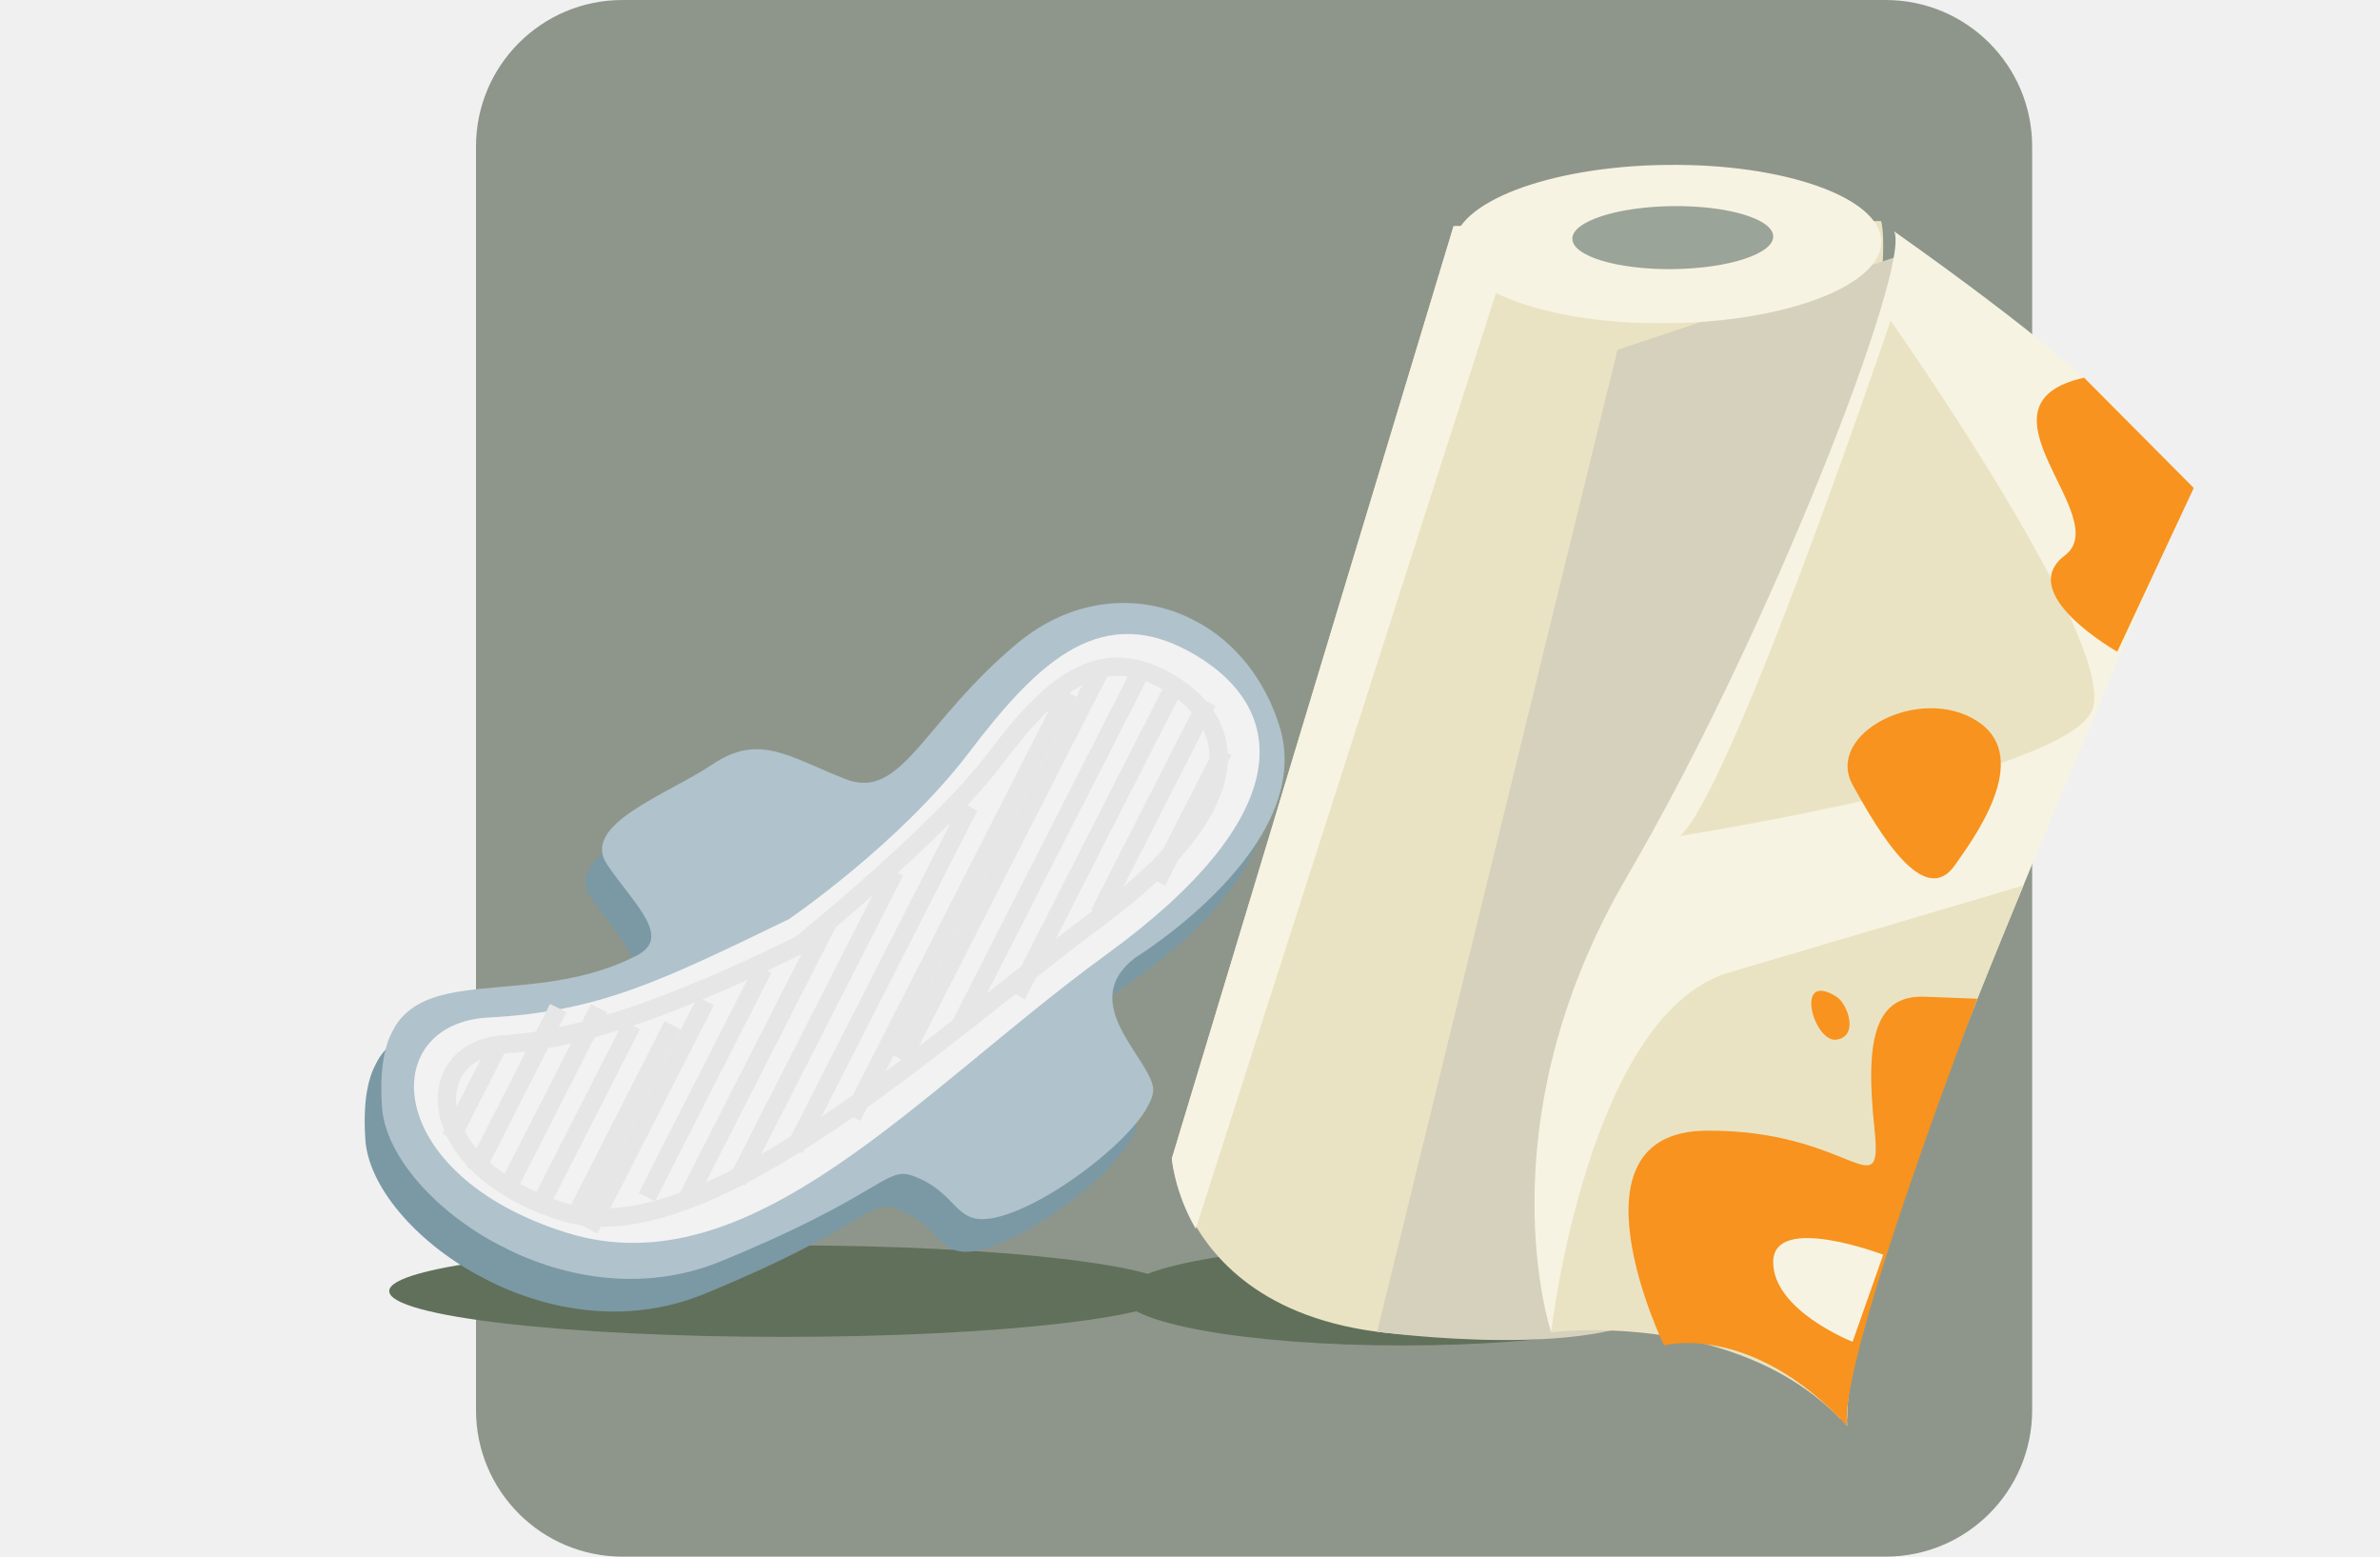
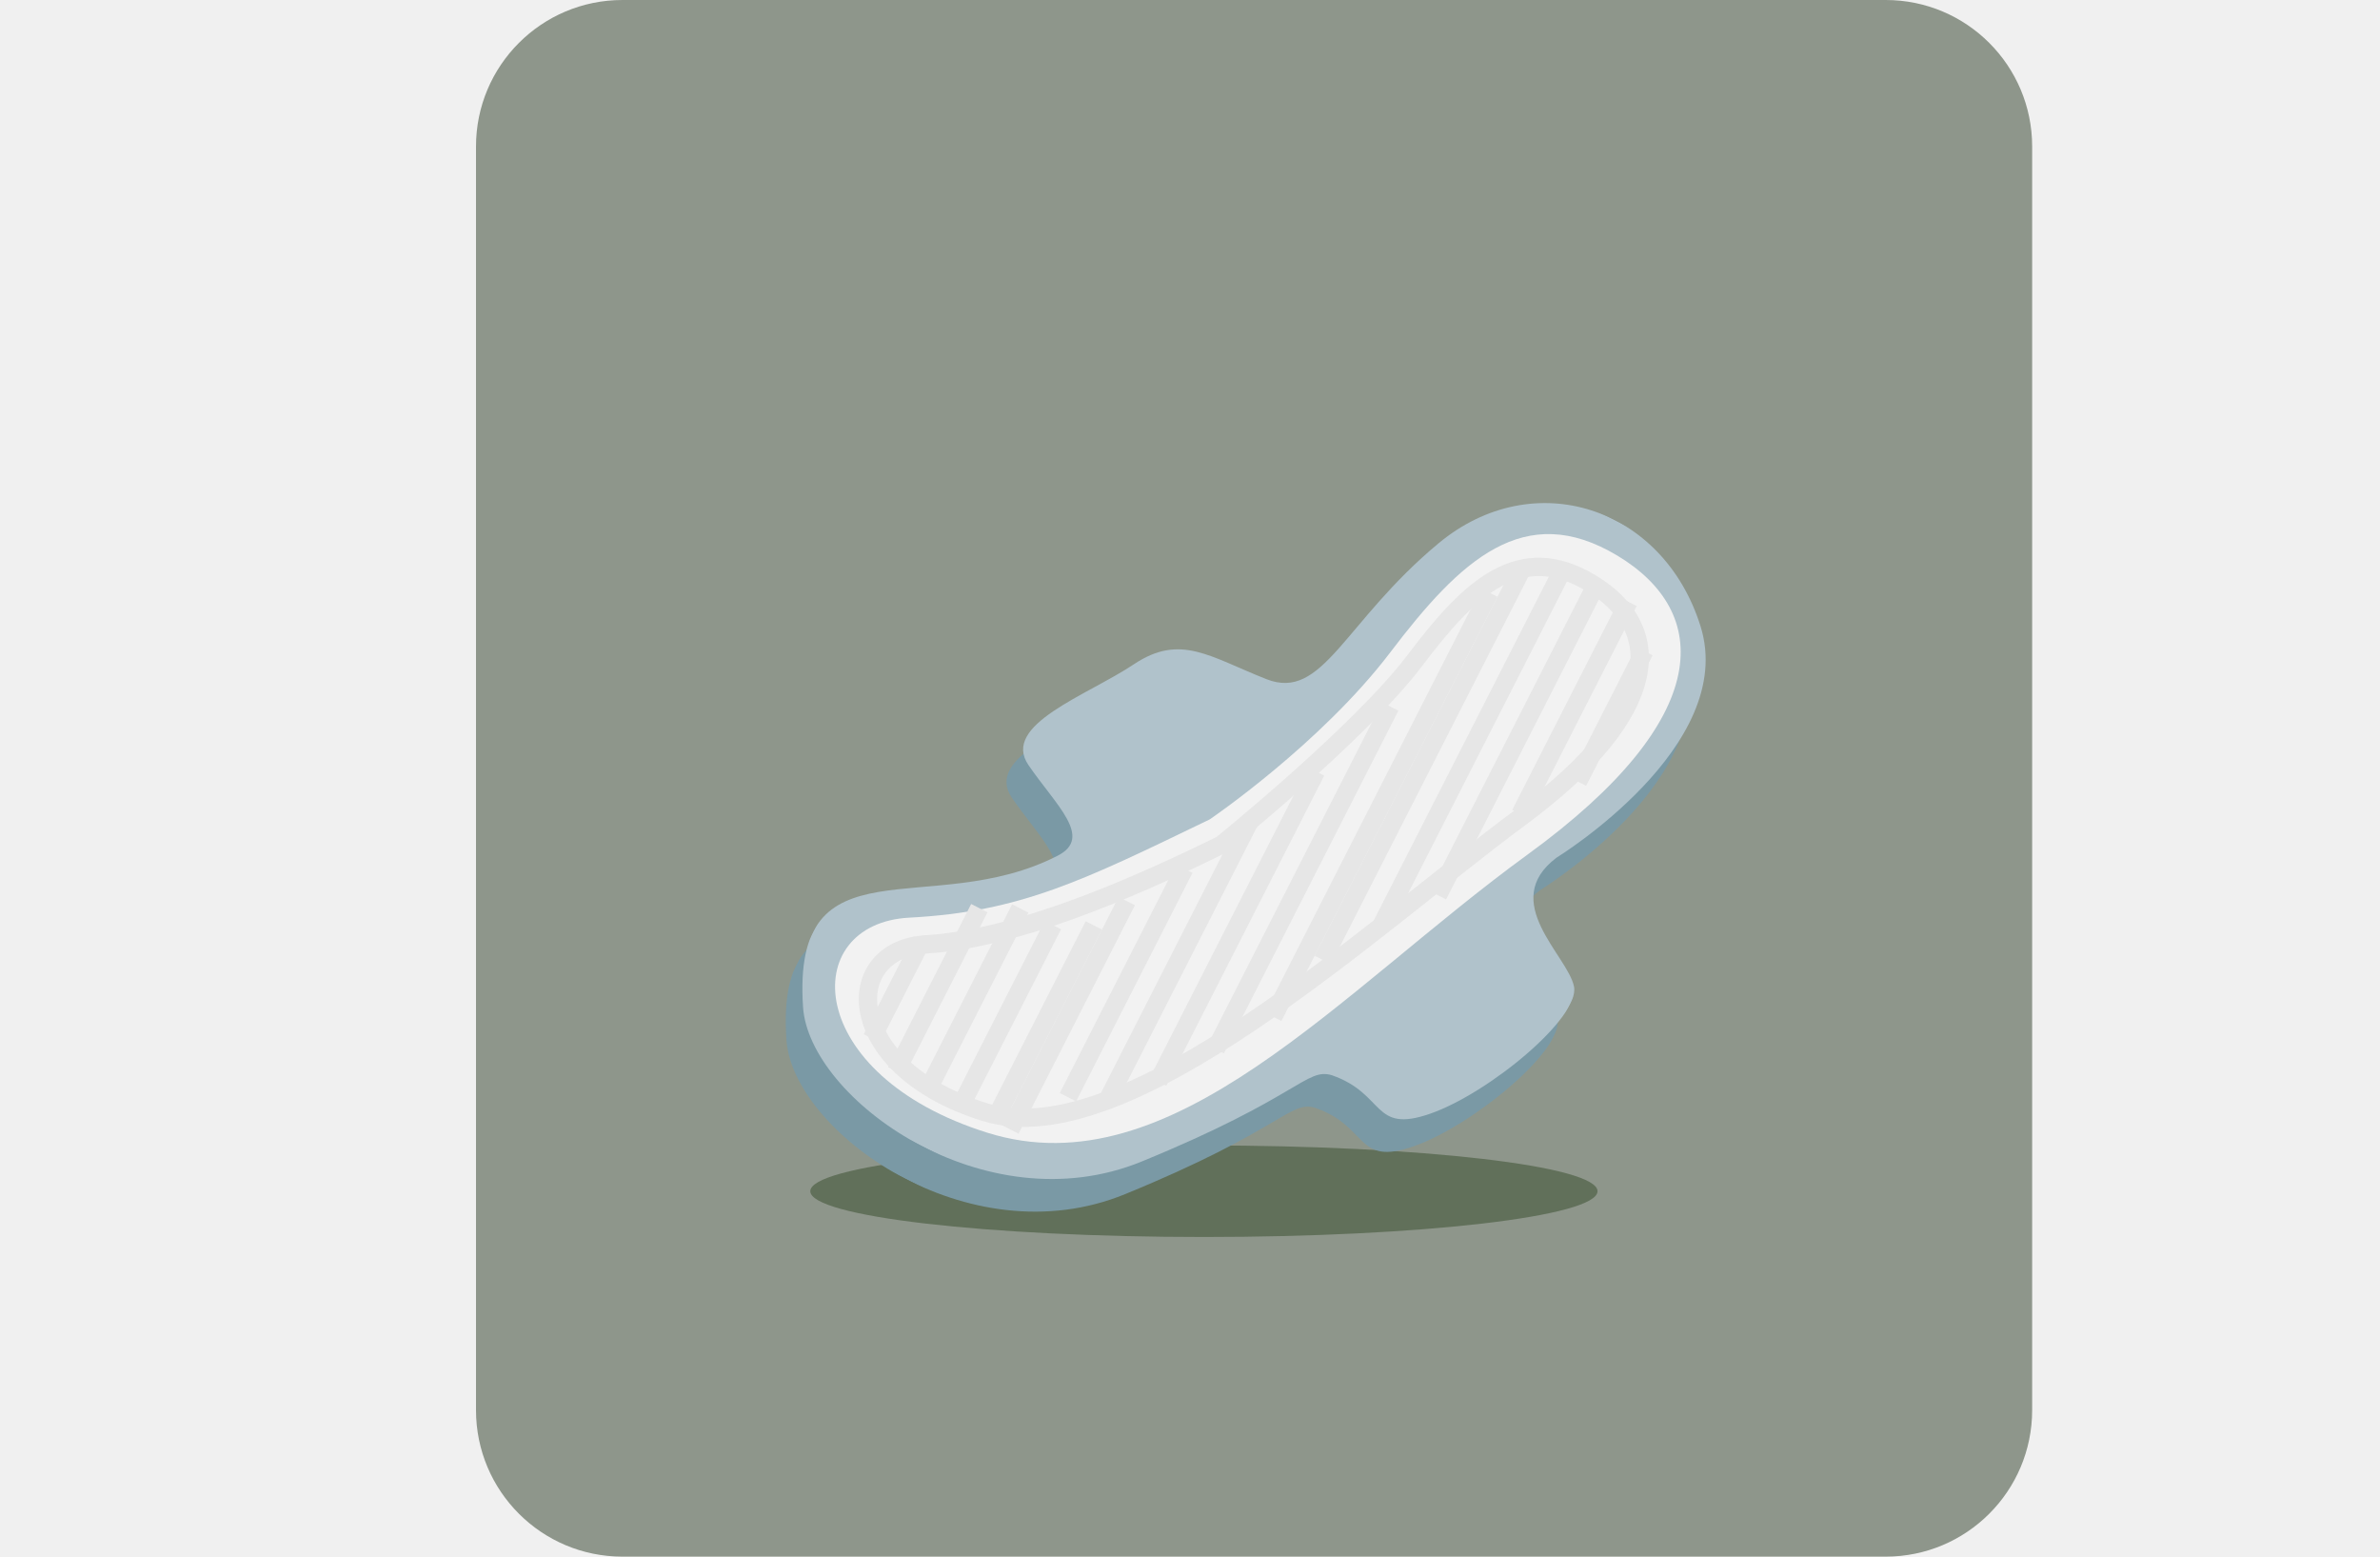
- <svg xmlns="http://www.w3.org/2000/svg" xmlns:xlink="http://www.w3.org/1999/xlink" width="130px" height="85px" viewBox="0 0 130 85" version="1.1">
+ <svg xmlns="http://www.w3.org/2000/svg" xmlns:xlink="http://www.w3.org/1999/xlink" width="130" height="85" viewBox="0 0 130 85">
  <defs>
-     <polygon id="path-1" points="0 0.361 38.637 0.361 38.637 48 0 48" />
-     <polygon id="path-3" points="0 0.361 38.637 0.361 38.637 48 0 48" />
-     <polygon id="path-5" points="0.149 0.142 23.501 0.142 23.501 8.794 0.149 8.794" />
+     <polygon id="itoallas-sanitarias-a" points="0 .361 38.637 .361 38.637 48 0 48" />
+     <polygon id="itoallas-sanitarias-c" points="0 .361 38.637 .361 38.637 48 0 48" />
  </defs>
-   <g id="Ilustración-toallas-sanitarias" stroke="none" stroke-width="1" fill="none" fill-rule="evenodd">
-     <rect id="Rectangle-Copy-17" fill="#8E968B" fill-rule="nonzero" x="26" y="0" width="85" height="85" rx="8" />
-     <ellipse id="Oval" fill="#61705A" fill-rule="nonzero" cx="42.76" cy="70.5" rx="21.5" ry="2.5" />
-     <g id="Group-43" transform="translate(45.72439, 51.58247) rotate(27) translate(-45.72439, -51.58247) translate(26.22439, 26.58247)">
-       <g id="Group-3" transform="translate(0, 2)">
-         <mask id="mask-2" fill="white">
-           <use xlink:href="#path-1" />
+   <g fill="none" fill-rule="evenodd">
+     <rect width="85" height="85" x="26" fill="#8E968B" fill-rule="nonzero" rx="8" />
+     <ellipse cx="65.76" cy="65.046" fill="#61705A" fill-rule="nonzero" rx="21.5" ry="2.5" />
+     <g transform="rotate(27 .11 138.081)">
+       <g transform="translate(0 2)">
+         <mask id="itoallas-sanitarias-b" fill="#fff">
+           <use xlink:href="#itoallas-sanitarias-a" />
        </mask>
-         <g id="Clip-2" />
-         <path d="M34.339,18.232 C34.339,18.232 40.413,8.312 35.617,3.405 C30.822,-1.502 23.47,-0.328 20.806,5.858 C18.142,12.045 19.101,16.418 15.798,16.738 C12.494,17.058 10.47,16.632 8.978,19.298 C7.486,21.965 3.997,25.538 6.341,26.818 C8.685,28.098 11.296,28.723 10.017,30.498 C5.461,36.818 -3.409,36.178 1.377,44.19 C3.938,48.478 15.621,50.338 21.685,43.298 C27.749,36.258 27.359,34.65 28.798,34.386 C31.888,33.96 32.208,36.258 34.552,33.805 C36.896,31.352 39.453,25.428 38.388,24.07 C37.323,22.712 32.593,21.821 34.339,18.232" id="Fill-1" fill="#7A99A5" mask="url(#mask-2)" />
+         <path fill="#7A99A5" d="M34.339,18.232 C34.339,18.232 40.413,8.312 35.617,3.405 C30.822,-1.502 23.47,-0.328 20.806,5.858 C18.142,12.045 19.101,16.418 15.798,16.738 C12.494,17.058 10.47,16.632 8.978,19.298 C7.486,21.965 3.997,25.538 6.341,26.818 C8.685,28.098 11.296,28.723 10.017,30.498 C5.461,36.818 -3.409,36.178 1.377,44.19 C3.938,48.478 15.621,50.338 21.685,43.298 C27.749,36.258 27.359,34.65 28.798,34.386 C31.888,33.96 32.208,36.258 34.552,33.805 C36.896,31.352 39.453,25.428 38.388,24.07 C37.323,22.712 32.593,21.821 34.339,18.232" mask="url(#itoallas-sanitarias-b)" />
      </g>
-       <g id="Group-6">
-         <mask id="mask-4" fill="white">
-           <use xlink:href="#path-3" />
-         </mask>
-         <g id="Clip-5" />
-         <path d="M34.339,18.232 C34.339,18.232 40.413,8.312 35.617,3.405 C30.822,-1.502 23.47,-0.328 20.806,5.858 C18.142,12.045 19.101,16.418 15.798,16.738 C12.494,17.058 10.47,16.632 8.978,19.298 C7.486,21.965 3.997,25.538 6.341,26.818 C8.685,28.098 11.296,28.723 10.017,30.498 C5.461,36.818 -3.409,36.178 1.377,44.19 C3.938,48.478 15.621,50.338 21.685,43.298 C27.749,36.258 27.359,34.65 28.798,34.386 C31.888,33.96 32.208,36.258 34.552,33.805 C36.896,31.352 39.453,25.428 38.388,24.07 C37.323,22.712 32.593,21.821 34.339,18.232" id="Fill-4" fill="#B0C2CB" mask="url(#mask-4)" />
-       </g>
-       <path d="M16.512,24.969 C16.512,24.969 20.039,18.567 21.161,12.355 C22.283,6.143 23.886,1.611 29.817,2.026 C35.749,2.442 38.634,7.438 32.863,18.778 C27.092,30.118 23.886,43.955 13.466,45.725 C3.046,47.495 -0.961,40.254 4.329,37.197 C9.619,34.14 11.863,31.083 16.512,24.969" id="Fill-7" fill="#F2F2F2" />
-       <path d="M17.714,25.906 C17.714,25.906 21.696,17.006 22.56,12.13 C23.426,7.253 24.662,3.694 29.234,4.021 C33.806,4.347 36.031,8.27 31.582,17.172 C27.133,26.075 20.872,43.395 12.839,44.784 C4.807,46.174 1.717,40.489 5.795,38.089 C9.873,35.689 14.13,30.706 17.714,25.906 Z" id="Stroke-9" stroke="#E6E6E6" />
-       <line x1="5.5" y1="38" x2="5.5" y2="44" id="Stroke-11" stroke="#E6E6E6" />
-       <line x1="7.5" y1="35" x2="7.5" y2="45" id="Stroke-13" stroke="#E6E6E6" />
-       <line x1="9.5" y1="34" x2="9.5" y2="45" id="Stroke-15" stroke="#E6E6E6" />
-       <line x1="11.5" y1="34" x2="11.5" y2="45" id="Stroke-17" stroke="#E6E6E6" />
-       <line x1="13.5" y1="33" x2="13.5" y2="45" id="Stroke-19" stroke="#E6E6E6" />
-       <line x1="14.5" y1="31" x2="14.5" y2="45" id="Stroke-21" stroke="#E6E6E6" />
-       <line x1="16.5" y1="28" x2="16.5" y2="42" id="Stroke-23" stroke="#E6E6E6" />
-       <line x1="18.5" y1="24" x2="18.5" y2="41" id="Stroke-25" stroke="#E6E6E6" />
-       <line x1="20.5" y1="20" x2="20.5" y2="39" id="Stroke-27" stroke="#E6E6E6" />
-       <line x1="22.5" y1="15" x2="22.5" y2="36" id="Stroke-29" stroke="#E6E6E6" />
-       <line x1="24.5" y1="7" x2="24.5" y2="33" id="Stroke-31" stroke="#E6E6E6" />
-       <line x1="25.5" y1="5" x2="25.5" y2="29" id="Stroke-33" stroke="#E6E6E6" />
-       <line x1="27.5" y1="4" x2="27.5" y2="26" id="Stroke-35" stroke="#E6E6E6" />
-       <line x1="29.5" y1="4" x2="29.5" y2="23" id="Stroke-37" stroke="#E6E6E6" />
-       <line x1="31.5" y1="4" x2="31.5" y2="17" id="Stroke-39" stroke="#E6E6E6" />
-       <line x1="33.5" y1="6" x2="33.5" y2="14" id="Stroke-41" stroke="#E6E6E6" />
-     </g>
-     <g id="Group-30" transform="translate(61.25998, 8)">
-       <path d="M0,62.717 C0,64.237 6.872,65.469 15.35,65.469 C23.828,65.469 30.7,64.237 30.7,62.717 C30.7,61.197 23.828,59.964 15.35,59.964 C6.872,59.964 0,61.197 0,62.717" id="Fill-1" fill="#61705A" />
-       <path d="M18.136,4.351 L2.748,55.264 C2.748,55.264 3.766,67.947 24.048,64.243 C44.167,11.366 41.487,4.069 41.487,4.069 L18.136,4.351 Z" id="Fill-3" fill="#EAE3C3" />
-       <path d="M27.09,11.1 L13.962,64.719 C13.962,64.719 26.654,66.46 30.058,63.125 C33.462,59.79 43.174,5.737 43.174,5.737 L27.09,11.1 Z" id="Fill-5" fill="#D6D1BD" />
-       <g id="Group-9" transform="translate(18, 0.8585)">
-         <mask id="mask-6" fill="white">
-           <use xlink:href="#path-5" />
-         </mask>
-         <g id="Clip-8" />
-         <path d="M0.149,4.609 C0.179,6.997 5.43,8.87 11.878,8.792 C18.326,8.715 23.53,6.716 23.501,4.327 C23.472,1.939 18.222,0.066 11.773,0.144 C5.325,0.222 0.121,2.221 0.149,4.609" id="Fill-7" fill="#F7F3E2" mask="url(#mask-6)" />
-       </g>
-       <path d="M24.624,5.041 C24.635,5.991 27.101,6.731 30.131,6.695 C33.161,6.658 35.607,5.858 35.596,4.909 C35.584,3.959 33.119,3.219 30.089,3.255 C27.059,3.292 24.613,4.091 24.624,5.041" id="Fill-10" fill="#9BA498" />
-       <path d="M23.462,64.731 C23.462,64.731 19.677,53.451 27.59,39.903 C35.503,26.354 43.171,6.379 42.197,4.63 C57.662,15.589 57.64,17.915 57.179,20.938 C56.718,23.961 39.069,61.419 39.635,69.858 C33.857,63.1 23.462,64.731 23.462,64.731" id="Fill-12" fill="#F7F3E2" />
-       <path d="M49.267,40.351 L33.432,45.029 C25.504,47.03 23.462,64.748 23.462,64.748 C23.462,64.748 33.418,63.472 39.258,69.472 L39.634,69.472 C39.616,64.472 44.599,51.637 49.267,40.351" id="Fill-14" fill="#EAE3C3" />
-       <path d="M30.504,37.647 C30.504,37.647 51.602,34.361 53.027,30.758 C54.453,27.155 42.008,9.504 42.008,9.504 C42.008,9.504 33.358,35.126 30.504,37.647" id="Fill-16" fill="#EAE3C3" />
-       <path d="M2.748,55.264 C2.748,55.264 2.891,57.107 4.053,59.098 L20.858,6.738 L19.823,4.331 L18.136,4.351 L2.748,55.264 Z" id="Fill-18" fill="#F7F3E2" />
-       <path d="M45.527,39.234 C46.361,38.023 49.895,33.42 46.745,31.381 C43.595,29.342 38.407,32.075 39.931,34.852 C41.456,37.63 43.887,41.616 45.527,39.234" id="Fill-20" fill="#F7931E" />
-       <path d="M29.631,65.467 C29.631,65.467 24.005,53.812 31.928,53.741 C39.852,53.671 41.599,58.114 41.126,53.62 C40.654,49.126 40.979,46.317 43.862,46.426 L46.745,46.536 C46.745,46.536 39.15,66.261 39.634,69.858 C34.358,64.159 29.631,65.467 29.631,65.467" id="Fill-22" fill="#F7931E" />
-       <path d="M39.05,46.423 C39.659,46.804 40.298,48.591 39.05,48.769 C37.802,48.947 36.712,44.96 39.05,46.423" id="Fill-24" fill="#F7931E" />
-       <path d="M41.606,60.513 C41.606,60.513 35.618,58.233 35.596,60.898 C35.574,63.564 39.932,65.268 39.932,65.268 L41.606,60.513 Z" id="Fill-26" fill="#F7F3E2" />
-       <path d="M54.389,27.585 C54.389,27.585 48.764,24.409 51.526,22.33 C54.289,20.252 46.051,14.087 52.577,12.624 L58.566,18.647 L54.389,27.585 Z" id="Fill-28" fill="#F7931E" />
+       <mask id="itoallas-sanitarias-d" fill="#fff">
+         <use xlink:href="#itoallas-sanitarias-c" />
+       </mask>
+       <path fill="#B0C2CB" d="M34.339,18.232 C34.339,18.232 40.413,8.312 35.617,3.405 C30.822,-1.502 23.47,-0.328 20.806,5.858 C18.142,12.045 19.101,16.418 15.798,16.738 C12.494,17.058 10.47,16.632 8.978,19.298 C7.486,21.965 3.997,25.538 6.341,26.818 C8.685,28.098 11.296,28.723 10.017,30.498 C5.461,36.818 -3.409,36.178 1.377,44.19 C3.938,48.478 15.621,50.338 21.685,43.298 C27.749,36.258 27.359,34.65 28.798,34.386 C31.888,33.96 32.208,36.258 34.552,33.805 C36.896,31.352 39.453,25.428 38.388,24.07 C37.323,22.712 32.593,21.821 34.339,18.232" mask="url(#itoallas-sanitarias-d)" />
+       <path fill="#F2F2F2" d="M16.512,24.969 C16.512,24.969 20.039,18.567 21.161,12.355 C22.283,6.143 23.886,1.611 29.817,2.026 C35.749,2.442 38.634,7.438 32.863,18.778 C27.092,30.118 23.886,43.955 13.466,45.725 C3.046,47.495 -0.961,40.254 4.329,37.197 C9.619,34.14 11.863,31.083 16.512,24.969" />
+       <path stroke="#E6E6E6" d="M17.714,25.906 C17.714,25.906 21.696,17.006 22.56,12.13 C23.426,7.253 24.662,3.694 29.234,4.021 C33.806,4.347 36.031,8.27 31.582,17.172 C27.133,26.075 20.872,43.395 12.839,44.784 C4.807,46.174 1.717,40.489 5.795,38.089 C9.873,35.689 14.13,30.706 17.714,25.906 Z" />
+       <line x1="5.5" x2="5.5" y1="38" y2="44" stroke="#E6E6E6" />
+       <line x1="7.5" x2="7.5" y1="35" y2="45" stroke="#E6E6E6" />
+       <line x1="9.5" x2="9.5" y1="34" y2="45" stroke="#E6E6E6" />
+       <line x1="11.5" x2="11.5" y1="34" y2="45" stroke="#E6E6E6" />
+       <line x1="13.5" x2="13.5" y1="33" y2="45" stroke="#E6E6E6" />
+       <line x1="14.5" x2="14.5" y1="31" y2="45" stroke="#E6E6E6" />
+       <line x1="16.5" x2="16.5" y1="28" y2="42" stroke="#E6E6E6" />
+       <line x1="18.5" x2="18.5" y1="24" y2="41" stroke="#E6E6E6" />
+       <line x1="20.5" x2="20.5" y1="20" y2="39" stroke="#E6E6E6" />
+       <line x1="22.5" x2="22.5" y1="15" y2="36" stroke="#E6E6E6" />
+       <line x1="24.5" x2="24.5" y1="7" y2="33" stroke="#E6E6E6" />
+       <line x1="25.5" x2="25.5" y1="5" y2="29" stroke="#E6E6E6" />
+       <line x1="27.5" x2="27.5" y1="4" y2="26" stroke="#E6E6E6" />
+       <line x1="29.5" x2="29.5" y1="4" y2="23" stroke="#E6E6E6" />
+       <line x1="31.5" x2="31.5" y1="4" y2="17" stroke="#E6E6E6" />
+       <line x1="33.5" x2="33.5" y1="6" y2="14" stroke="#E6E6E6" />
    </g>
  </g>
</svg>
